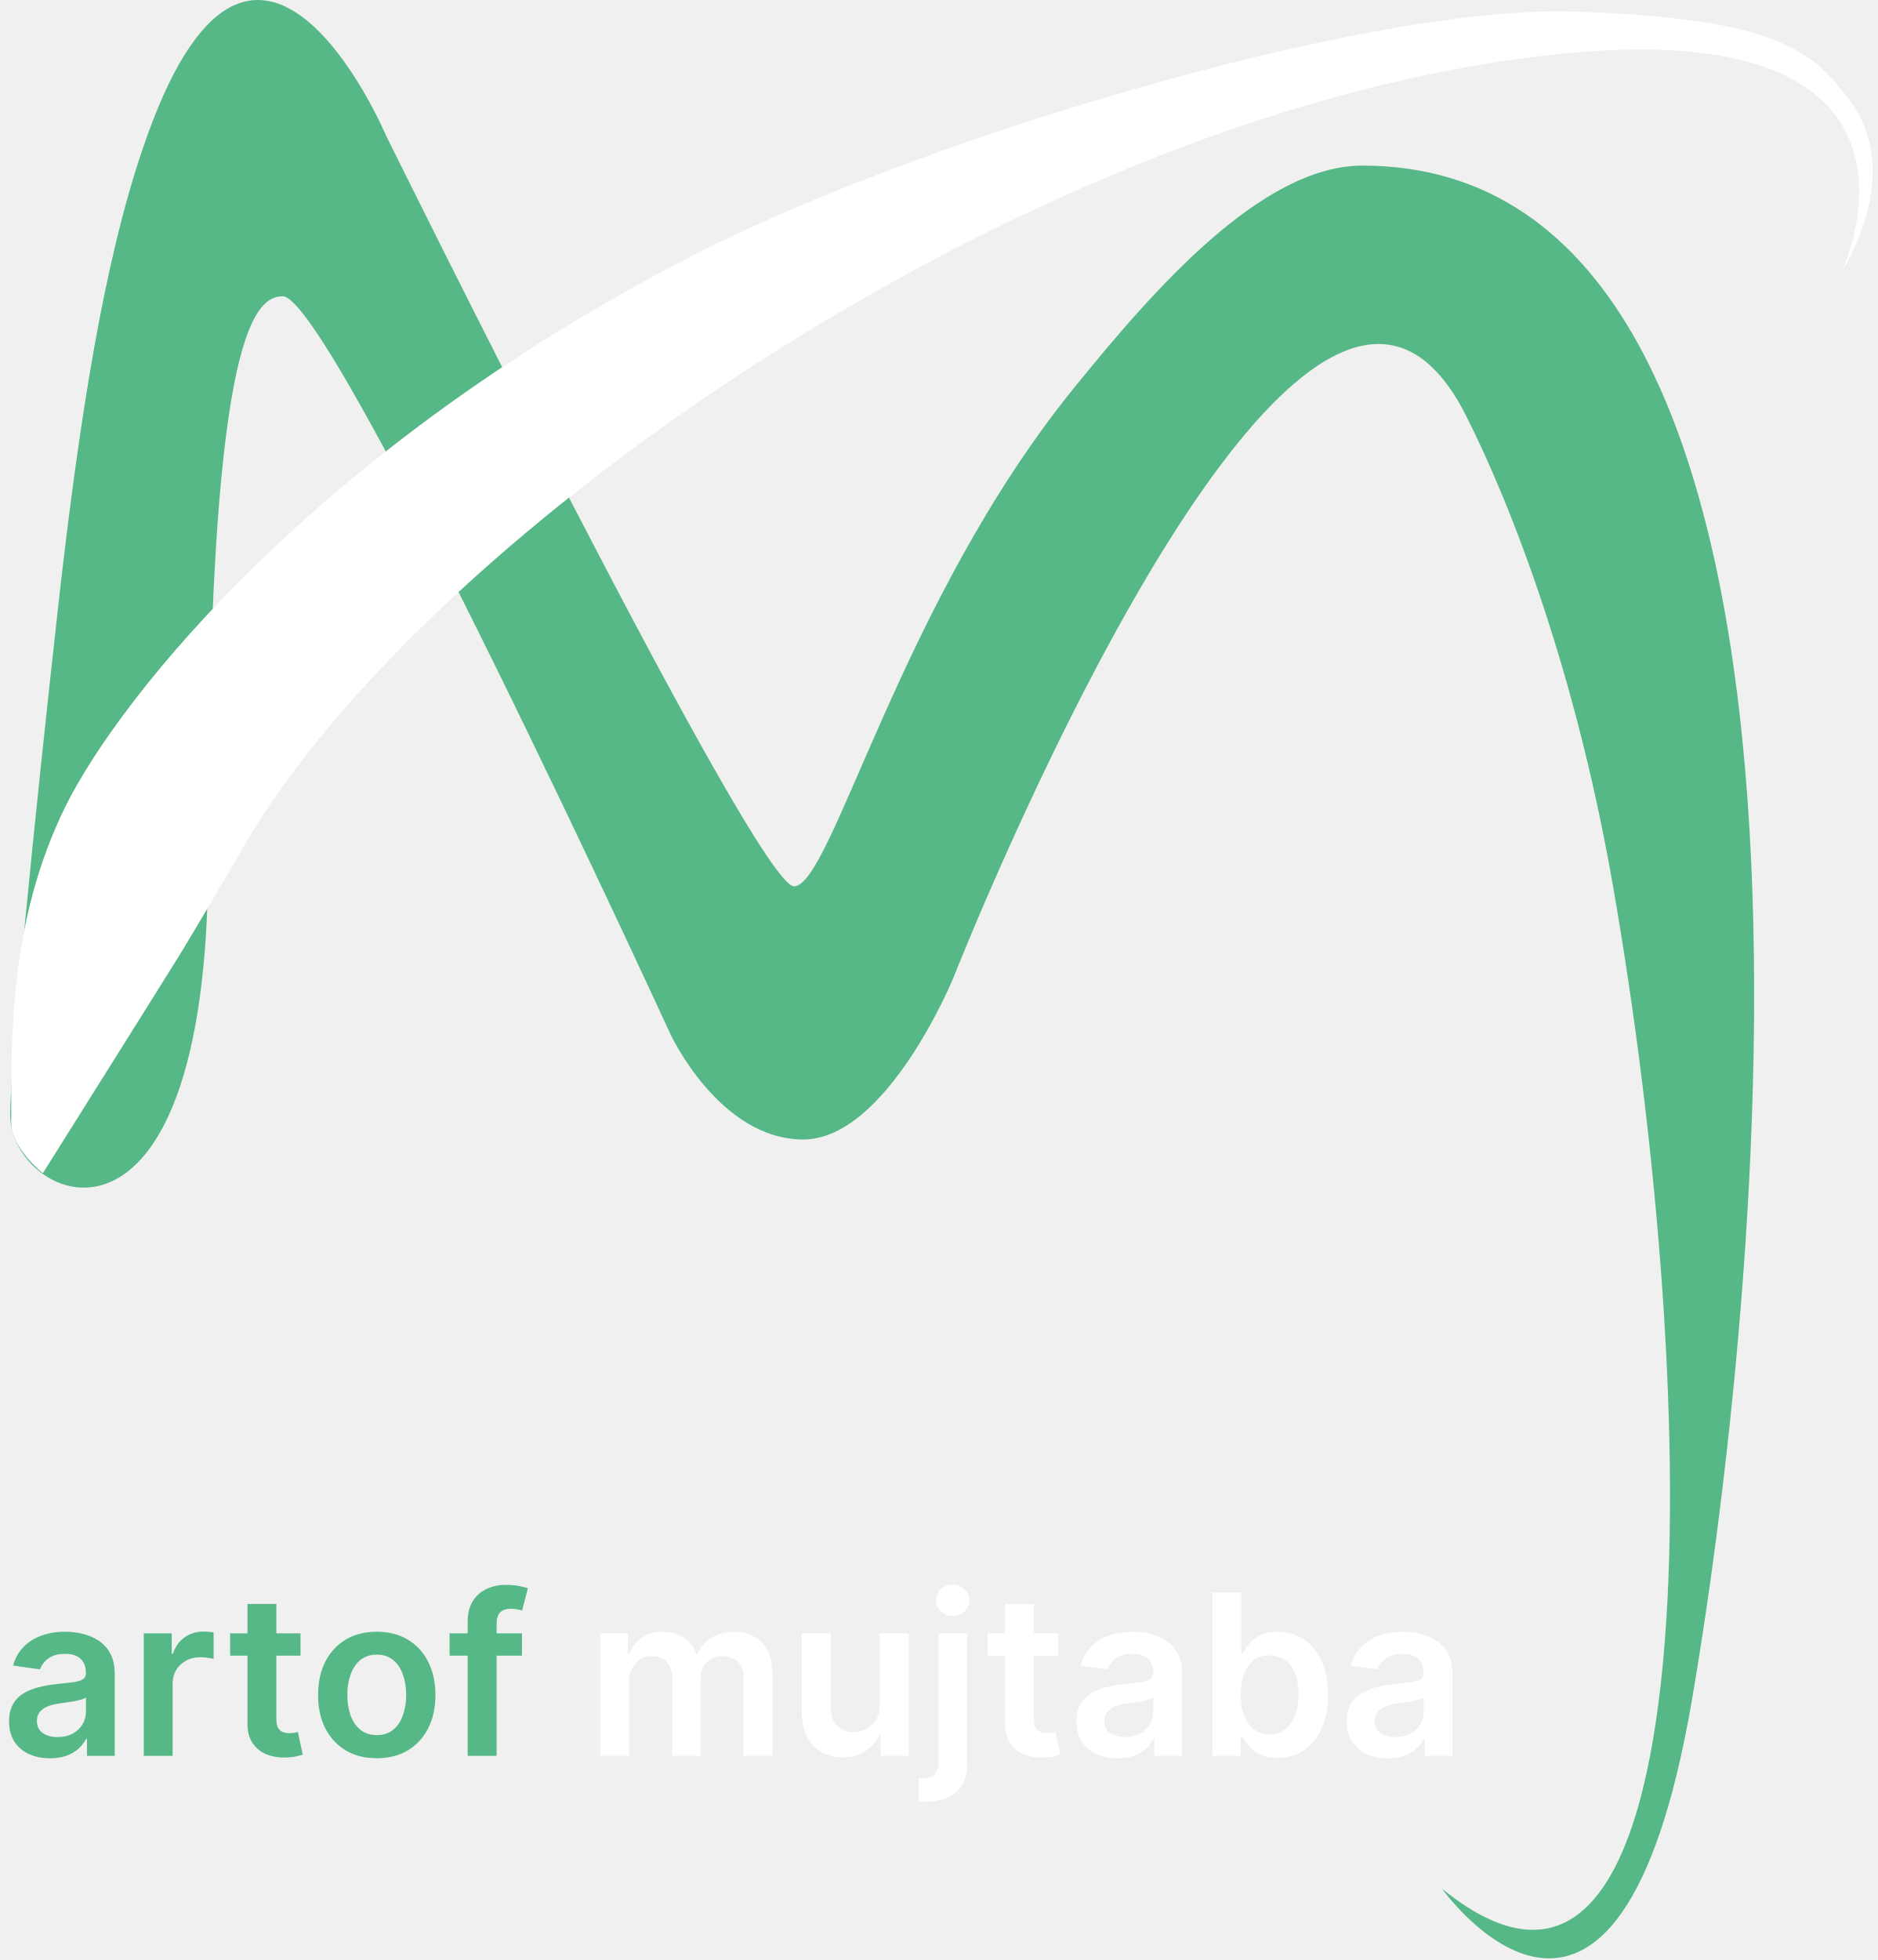
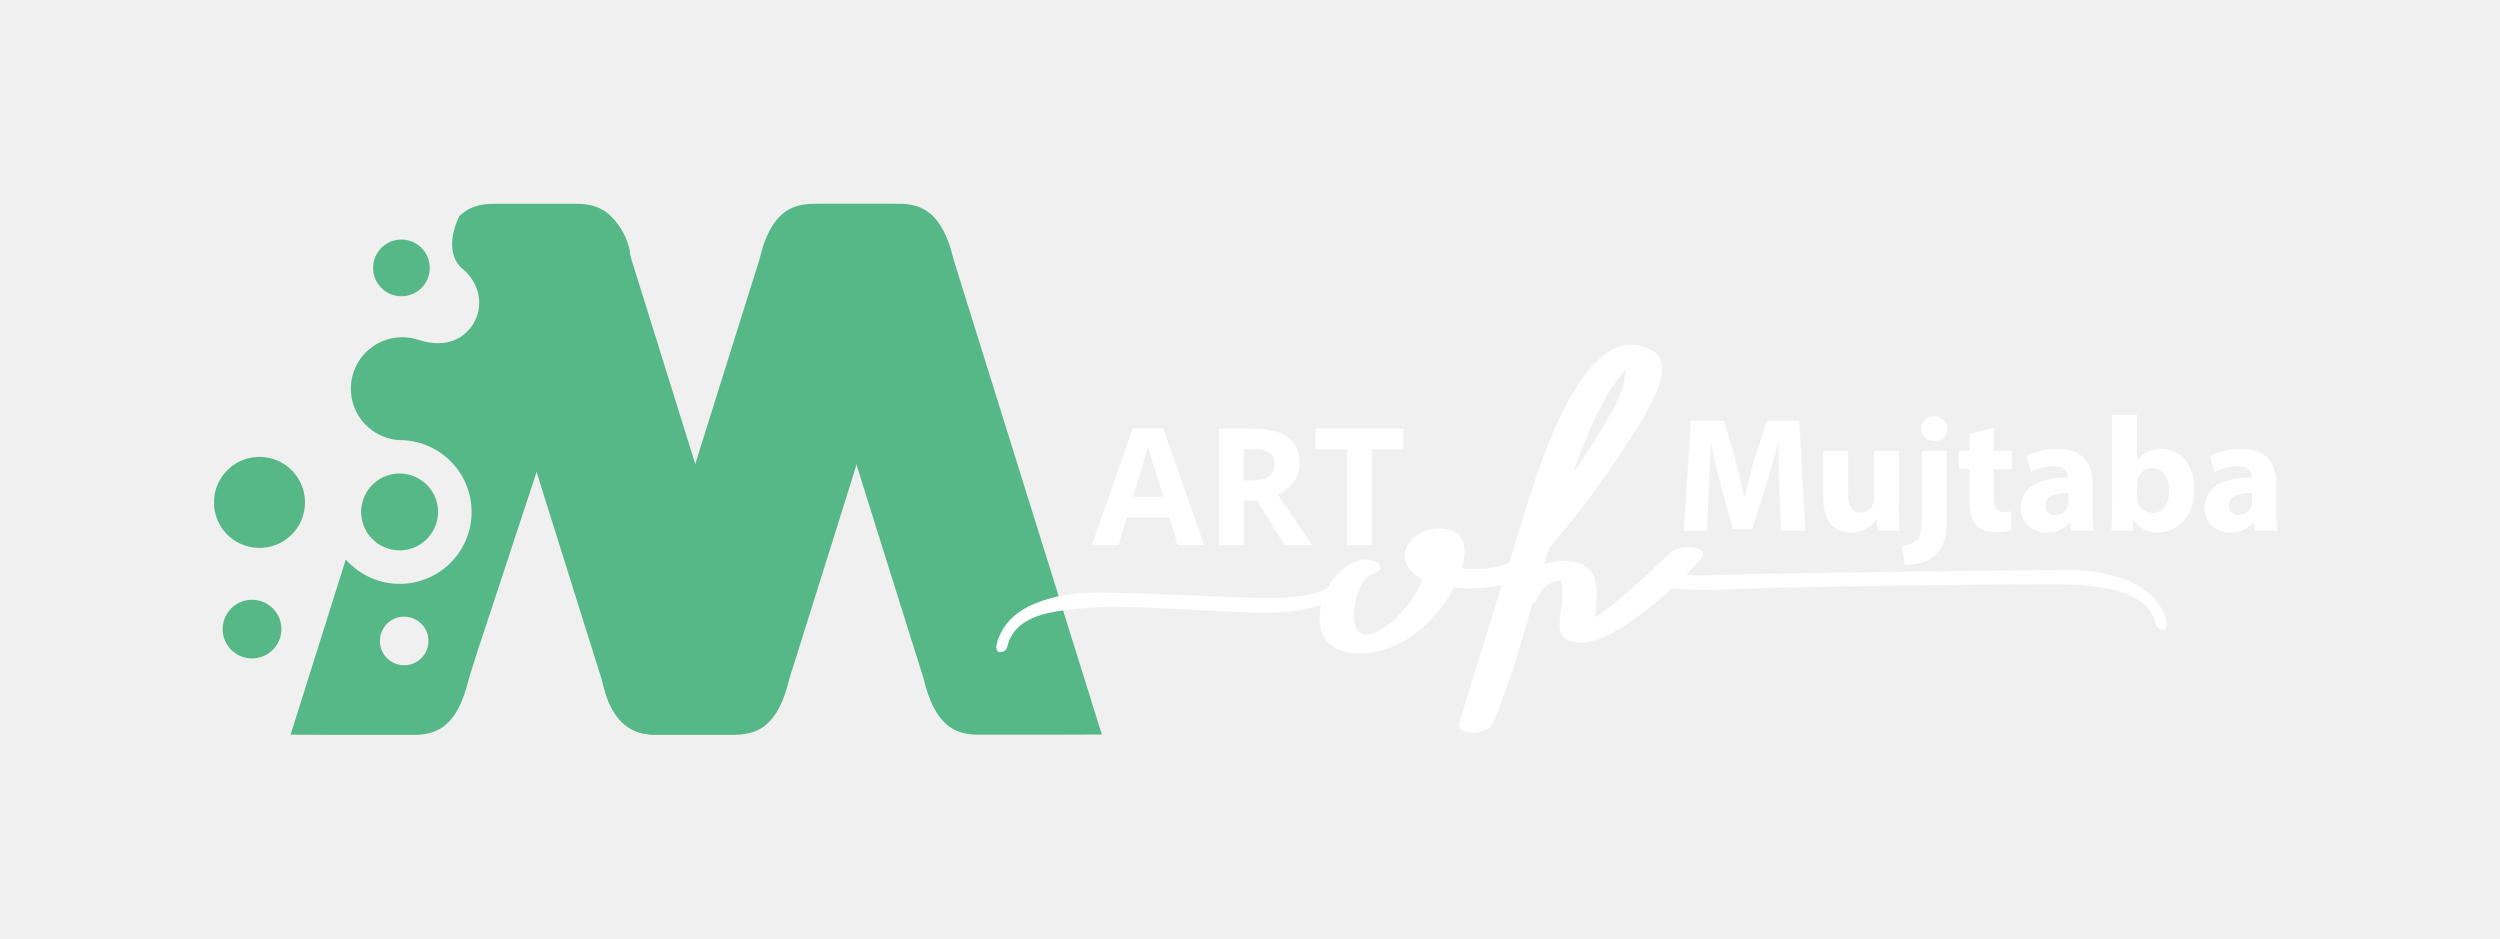
- <svg xmlns="http://www.w3.org/2000/svg" width="184" height="192" viewBox="0 0 184 192" fill="none">
-   <path d="M141.3 185.023C141.3 185.023 158.5 209.223 165.8 166.423C173.1 123.623 183.1 16.223 133.5 16.223C123.6 16.223 113 28.423 105.3 37.923C88.2 58.923 81.5 86.823 77.8 86.823C74.1 86.823 37.8 13.223 37.8 13.223C37.8 13.223 24.8 -17.377 14 14.523C10.2 25.623 7.8 40.923 5.8 58.523C3.3 80.923 1 103.823 1 109.223C1 117.723 20.4 126.723 20.4 84.123C20.4 33.823 24.7 29.023 27.7 29.023C32.5 29.023 65.7 101.323 65.7 101.323C65.7 101.323 70.5 111.623 78.7 111.623C86.9 111.623 93.4 95.823 93.4 95.823C93.4 95.823 127.5 9.023 143.6 40.623C148.3 49.923 154.4 66.023 158 86.523C167 137.923 167.7 206.423 141.3 185.023Z" fill="#56B887" />
-   <path d="M180.5 26.523C180.5 26.523 194 -2.277 144 6.523C94 15.323 38.9 55.323 23.2 84.123C23.2 84.123 18.9 91.423 17.8 93.223C16.7 95.023 4.2 114.923 4.2 114.923C4.2 114.923 1.1 112.523 1.1 109.923C1.1 101.523 0.9 90.223 6.4 79.023C11.8 68.123 31.4 43.723 67.9 25.023C89.8 13.723 133.4 0.623 153.8 1.123C174.6 1.723 177.6 5.223 181.1 9.623C186.8 17.023 180.5 26.523 180.5 26.523Z" fill="white" />
-   <path d="M4.906 172.242C4.146 172.242 3.461 172.107 2.852 171.836C2.247 171.56 1.768 171.154 1.414 170.617C1.065 170.081 0.891 169.419 0.891 168.633C0.891 167.956 1.016 167.396 1.266 166.953C1.516 166.51 1.857 166.156 2.289 165.891C2.721 165.625 3.208 165.424 3.75 165.289C4.297 165.148 4.862 165.047 5.445 164.984C6.148 164.911 6.719 164.846 7.156 164.789C7.594 164.727 7.911 164.633 8.109 164.508C8.312 164.378 8.414 164.177 8.414 163.906V163.859C8.414 163.271 8.24 162.815 7.891 162.492C7.542 162.169 7.039 162.008 6.383 162.008C5.69 162.008 5.141 162.159 4.734 162.461C4.333 162.763 4.062 163.12 3.922 163.531L1.281 163.156C1.49 162.427 1.833 161.818 2.312 161.328C2.792 160.833 3.378 160.464 4.07 160.219C4.763 159.969 5.529 159.844 6.367 159.844C6.945 159.844 7.521 159.911 8.094 160.047C8.667 160.182 9.19 160.406 9.664 160.719C10.138 161.026 10.518 161.445 10.805 161.977C11.096 162.508 11.242 163.172 11.242 163.969V172H8.523V170.352H8.43C8.258 170.685 8.016 170.997 7.703 171.289C7.396 171.576 7.008 171.807 6.539 171.984C6.076 172.156 5.531 172.242 4.906 172.242ZM5.641 170.164C6.208 170.164 6.701 170.052 7.117 169.828C7.534 169.599 7.854 169.297 8.078 168.922C8.307 168.547 8.422 168.138 8.422 167.695V166.281C8.333 166.354 8.182 166.422 7.969 166.484C7.76 166.547 7.526 166.602 7.266 166.648C7.005 166.695 6.747 166.737 6.492 166.773C6.237 166.81 6.016 166.841 5.828 166.867C5.406 166.924 5.029 167.018 4.695 167.148C4.362 167.279 4.099 167.461 3.906 167.695C3.714 167.924 3.617 168.221 3.617 168.586C3.617 169.107 3.807 169.5 4.188 169.766C4.568 170.031 5.052 170.164 5.641 170.164ZM14.086 172V160H16.828V162H16.953C17.172 161.307 17.547 160.773 18.078 160.398C18.615 160.018 19.227 159.828 19.914 159.828C20.07 159.828 20.245 159.836 20.438 159.852C20.635 159.862 20.799 159.88 20.93 159.906V162.508C20.81 162.466 20.62 162.43 20.359 162.398C20.104 162.362 19.857 162.344 19.617 162.344C19.102 162.344 18.638 162.456 18.227 162.68C17.82 162.898 17.5 163.203 17.266 163.594C17.031 163.984 16.914 164.435 16.914 164.945V172H14.086ZM29.445 160V162.187H22.547V160H29.445ZM24.25 157.125H27.078V168.391C27.078 168.771 27.135 169.063 27.25 169.266C27.37 169.464 27.526 169.599 27.719 169.672C27.912 169.745 28.125 169.781 28.359 169.781C28.537 169.781 28.698 169.768 28.844 169.742C28.995 169.716 29.109 169.693 29.188 169.672L29.664 171.883C29.513 171.935 29.297 171.992 29.016 172.055C28.74 172.117 28.401 172.154 28 172.164C27.292 172.185 26.654 172.078 26.086 171.844C25.518 171.604 25.068 171.234 24.734 170.734C24.406 170.234 24.245 169.609 24.25 168.859V157.125ZM36.916 172.234C35.744 172.234 34.728 171.977 33.869 171.461C33.01 170.945 32.343 170.224 31.869 169.297C31.4 168.37 31.166 167.286 31.166 166.047C31.166 164.807 31.4 163.721 31.869 162.789C32.343 161.857 33.01 161.133 33.869 160.617C34.728 160.102 35.744 159.844 36.916 159.844C38.088 159.844 39.103 160.102 39.963 160.617C40.822 161.133 41.486 161.857 41.955 162.789C42.429 163.721 42.666 164.807 42.666 166.047C42.666 167.286 42.429 168.37 41.955 169.297C41.486 170.224 40.822 170.945 39.963 171.461C39.103 171.977 38.088 172.234 36.916 172.234ZM36.932 169.969C37.567 169.969 38.098 169.794 38.525 169.445C38.953 169.091 39.27 168.617 39.478 168.023C39.692 167.43 39.799 166.768 39.799 166.039C39.799 165.305 39.692 164.641 39.478 164.047C39.27 163.448 38.953 162.971 38.525 162.617C38.098 162.263 37.567 162.086 36.932 162.086C36.281 162.086 35.739 162.263 35.307 162.617C34.88 162.971 34.559 163.448 34.346 164.047C34.137 164.641 34.033 165.305 34.033 166.039C34.033 166.768 34.137 167.43 34.346 168.023C34.559 168.617 34.88 169.091 35.307 169.445C35.739 169.794 36.281 169.969 36.932 169.969ZM51.145 160V162.187H44.051V160H51.145ZM45.824 172V158.867C45.824 158.06 45.991 157.388 46.324 156.852C46.663 156.315 47.116 155.914 47.684 155.648C48.251 155.383 48.882 155.25 49.574 155.25C50.064 155.25 50.499 155.289 50.879 155.367C51.259 155.445 51.54 155.516 51.723 155.578L51.16 157.766C51.04 157.729 50.889 157.693 50.707 157.656C50.525 157.615 50.322 157.594 50.098 157.594C49.572 157.594 49.199 157.721 48.98 157.977C48.767 158.227 48.66 158.586 48.66 159.055V172H45.824Z" fill="#56B887" />
-   <path d="M58.816 172V160H61.52V162.039H61.66C61.91 161.352 62.324 160.815 62.902 160.43C63.48 160.039 64.171 159.844 64.973 159.844C65.785 159.844 66.47 160.042 67.027 160.437C67.59 160.828 67.986 161.362 68.215 162.039H68.34C68.606 161.372 69.053 160.841 69.684 160.445C70.319 160.044 71.072 159.844 71.941 159.844C73.046 159.844 73.947 160.193 74.644 160.891C75.342 161.589 75.691 162.607 75.691 163.945V172H72.856V164.383C72.856 163.638 72.658 163.094 72.262 162.75C71.866 162.401 71.382 162.227 70.809 162.227C70.126 162.227 69.592 162.44 69.207 162.867C68.827 163.289 68.637 163.839 68.637 164.516V172H65.863V164.266C65.863 163.646 65.676 163.151 65.301 162.781C64.931 162.411 64.447 162.227 63.848 162.227C63.441 162.227 63.072 162.331 62.738 162.539C62.405 162.742 62.139 163.031 61.941 163.406C61.743 163.776 61.645 164.208 61.645 164.703V172H58.816ZM86.209 166.953V160H89.037V172H86.295V169.867H86.17C85.899 170.539 85.454 171.089 84.834 171.516C84.219 171.943 83.462 172.156 82.561 172.156C81.774 172.156 81.079 171.982 80.475 171.633C79.876 171.279 79.407 170.766 79.068 170.094C78.73 169.417 78.561 168.599 78.561 167.641V160H81.389V167.203C81.389 167.964 81.597 168.568 82.014 169.016C82.43 169.464 82.977 169.687 83.654 169.687C84.071 169.687 84.475 169.586 84.865 169.383C85.256 169.18 85.576 168.878 85.826 168.477C86.081 168.07 86.209 167.562 86.209 166.953ZM91.945 160H94.773V172.688C94.773 173.552 94.609 174.266 94.281 174.828C93.953 175.391 93.479 175.81 92.859 176.086C92.24 176.362 91.487 176.5 90.602 176.5C90.497 176.5 90.401 176.497 90.312 176.492C90.224 176.492 90.128 176.49 90.023 176.484V174.18C90.102 174.185 90.172 174.188 90.234 174.188C90.297 174.193 90.362 174.195 90.43 174.195C90.971 174.195 91.359 174.063 91.594 173.797C91.828 173.536 91.945 173.154 91.945 172.648V160ZM93.352 158.297C92.898 158.297 92.51 158.148 92.188 157.852C91.87 157.549 91.711 157.187 91.711 156.766C91.711 156.339 91.87 155.977 92.188 155.68C92.51 155.378 92.898 155.227 93.352 155.227C93.799 155.227 94.182 155.378 94.5 155.68C94.823 155.977 94.984 156.339 94.984 156.766C94.984 157.187 94.823 157.549 94.5 157.852C94.182 158.148 93.799 158.297 93.352 158.297ZM103.674 160V162.187H96.775V160H103.674ZM98.478 157.125H101.307V168.391C101.307 168.771 101.364 169.063 101.479 169.266C101.598 169.464 101.755 169.599 101.947 169.672C102.14 169.745 102.354 169.781 102.588 169.781C102.765 169.781 102.926 169.768 103.072 169.742C103.223 169.716 103.338 169.693 103.416 169.672L103.893 171.883C103.742 171.935 103.525 171.992 103.244 172.055C102.968 172.117 102.63 172.154 102.229 172.164C101.52 172.185 100.882 172.078 100.314 171.844C99.747 171.604 99.296 171.234 98.963 170.734C98.635 170.234 98.473 169.609 98.478 168.859V157.125ZM109.492 172.242C108.732 172.242 108.047 172.107 107.438 171.836C106.833 171.56 106.354 171.154 106 170.617C105.651 170.081 105.477 169.419 105.477 168.633C105.477 167.956 105.602 167.396 105.852 166.953C106.102 166.51 106.443 166.156 106.875 165.891C107.307 165.625 107.794 165.424 108.336 165.289C108.883 165.148 109.448 165.047 110.031 164.984C110.734 164.911 111.305 164.846 111.742 164.789C112.18 164.727 112.497 164.633 112.695 164.508C112.898 164.378 113 164.177 113 163.906V163.859C113 163.271 112.826 162.815 112.477 162.492C112.128 162.169 111.625 162.008 110.969 162.008C110.276 162.008 109.727 162.159 109.32 162.461C108.919 162.763 108.648 163.12 108.508 163.531L105.867 163.156C106.076 162.427 106.419 161.818 106.898 161.328C107.378 160.833 107.964 160.464 108.656 160.219C109.349 159.969 110.115 159.844 110.953 159.844C111.531 159.844 112.107 159.911 112.68 160.047C113.253 160.182 113.776 160.406 114.25 160.719C114.724 161.026 115.104 161.445 115.391 161.977C115.682 162.508 115.828 163.172 115.828 163.969V172H113.109V170.352H113.016C112.844 170.685 112.602 170.997 112.289 171.289C111.982 171.576 111.594 171.807 111.125 171.984C110.661 172.156 110.117 172.242 109.492 172.242ZM110.227 170.164C110.794 170.164 111.286 170.052 111.703 169.828C112.12 169.599 112.44 169.297 112.664 168.922C112.893 168.547 113.008 168.138 113.008 167.695V166.281C112.919 166.354 112.768 166.422 112.555 166.484C112.346 166.547 112.112 166.602 111.852 166.648C111.591 166.695 111.333 166.737 111.078 166.773C110.823 166.81 110.602 166.841 110.414 166.867C109.992 166.924 109.615 167.018 109.281 167.148C108.948 167.279 108.685 167.461 108.492 167.695C108.299 167.924 108.203 168.221 108.203 168.586C108.203 169.107 108.393 169.5 108.773 169.766C109.154 170.031 109.638 170.164 110.227 170.164ZM118.797 172V156H121.625V161.984H121.742C121.888 161.693 122.094 161.383 122.359 161.055C122.625 160.721 122.984 160.437 123.438 160.203C123.891 159.964 124.469 159.844 125.172 159.844C126.099 159.844 126.935 160.081 127.68 160.555C128.43 161.023 129.023 161.719 129.461 162.641C129.904 163.557 130.125 164.682 130.125 166.016C130.125 167.333 129.909 168.453 129.477 169.375C129.044 170.297 128.456 171 127.711 171.484C126.966 171.969 126.122 172.211 125.18 172.211C124.492 172.211 123.922 172.096 123.469 171.867C123.016 171.638 122.651 171.362 122.375 171.039C122.104 170.711 121.893 170.401 121.742 170.109H121.578V172H118.797ZM121.57 166C121.57 166.776 121.68 167.456 121.898 168.039C122.122 168.622 122.443 169.078 122.859 169.406C123.281 169.729 123.792 169.891 124.391 169.891C125.016 169.891 125.539 169.724 125.961 169.391C126.383 169.052 126.701 168.591 126.914 168.008C127.133 167.419 127.242 166.75 127.242 166C127.242 165.255 127.135 164.594 126.922 164.016C126.708 163.437 126.391 162.984 125.969 162.656C125.547 162.328 125.021 162.164 124.391 162.164C123.786 162.164 123.273 162.323 122.852 162.641C122.43 162.958 122.109 163.404 121.891 163.977C121.677 164.549 121.57 165.224 121.57 166ZM135.982 172.242C135.222 172.242 134.537 172.107 133.928 171.836C133.324 171.56 132.844 171.154 132.49 170.617C132.141 170.081 131.967 169.419 131.967 168.633C131.967 167.956 132.092 167.396 132.342 166.953C132.592 166.51 132.933 166.156 133.365 165.891C133.798 165.625 134.285 165.424 134.826 165.289C135.373 165.148 135.938 165.047 136.521 164.984C137.225 164.911 137.795 164.846 138.232 164.789C138.67 164.727 138.988 164.633 139.186 164.508C139.389 164.378 139.49 164.177 139.49 163.906V163.859C139.49 163.271 139.316 162.815 138.967 162.492C138.618 162.169 138.115 162.008 137.459 162.008C136.766 162.008 136.217 162.159 135.811 162.461C135.41 162.763 135.139 163.12 134.998 163.531L132.357 163.156C132.566 162.427 132.91 161.818 133.389 161.328C133.868 160.833 134.454 160.464 135.146 160.219C135.839 159.969 136.605 159.844 137.443 159.844C138.021 159.844 138.597 159.911 139.17 160.047C139.743 160.182 140.266 160.406 140.74 160.719C141.214 161.026 141.594 161.445 141.881 161.977C142.173 162.508 142.318 163.172 142.318 163.969V172H139.6V170.352H139.506C139.334 170.685 139.092 170.997 138.779 171.289C138.472 171.576 138.084 171.807 137.615 171.984C137.152 172.156 136.607 172.242 135.982 172.242ZM136.717 170.164C137.285 170.164 137.777 170.052 138.193 169.828C138.61 169.599 138.93 169.297 139.154 168.922C139.383 168.547 139.498 168.138 139.498 167.695V166.281C139.41 166.354 139.258 166.422 139.045 166.484C138.837 166.547 138.602 166.602 138.342 166.648C138.081 166.695 137.824 166.737 137.568 166.773C137.313 166.81 137.092 166.841 136.904 166.867C136.482 166.924 136.105 167.018 135.771 167.148C135.438 167.279 135.175 167.461 134.982 167.695C134.79 167.924 134.693 168.221 134.693 168.586C134.693 169.107 134.883 169.5 135.264 169.766C135.644 170.031 136.128 170.164 136.717 170.164Z" fill="white" />
+ <svg xmlns="http://www.w3.org/2000/svg" version="1.1" id="Layer_1" x="0px" y="0px" viewBox="0 0 2690.3 1010.1" style="enable-background:new 0 0 2690.3 1010.1;" xml:space="preserve">
+   <style type="text/css">
+ 	.st0{fill:#56B887;}
+ 	.st1{fill:#56B887;stroke:#231F20;stroke-width:3;stroke-miterlimit:10;}
+ 	.st2{fill:#FFFFFF;}
+ </style>
+   <g>
+     <g>
+       <g>
+         <path class="st0" d="M859.8,298.6c10,37.9,134.1,431.6,134.1,431.6c12.3,52.3,35.1,59.3,55.5,60.4h89.4l46.9-0.2l-159.4-510.7     c-12.3-52.3-35.1-59.3-55.5-60.4c0,0-35.1,0-89.4,0c-54.3,0-61.3,52.7-61.3,52.7S847.9,253.7,859.8,298.6z" />
+         <path class="st0" d="M513.1,298.6c10,37.9,134.1,431.6,134.1,431.6c12.3,52.3,35.1,59.3,55.5,60.4h89.4l25.7-68.3L679.7,279.8     c-12.3-52.3-35.1-59.3-55.5-60.4c0,0-35.1,0-89.4,0c-18.2,0-29.4,5.9-38.5,13.7c-18.1,15.6,27.2,44.8,27.2,44.8     S501.2,253.7,513.1,298.6z" />
+         <g>
+           <path class="st0" d="M983.6,298.6c-10,37.9-134.1,431.6-134.1,431.6c-12.3,52.3-35.1,59.3-55.5,60.4c0,0-35.1,0-89.4,0      c-48.2,0-54.7-52.7-54.7-52.7s21.2,18.4,33.1-26.5c10-37.9,134.1-431.6,134.1-431.6c12.3-52.3,35-59.3,55.5-60.4      c0,0,35.1,0,89.4,0c54.3,0,61.3,52.7,61.3,52.7S995.4,253.7,983.6,298.6z" />
+         </g>
+         <path class="st1" d="M404.2,559.6c-1.3-1-2.7-1.9-4.1-2.8C401.4,557.8,402.7,558.7,404.2,559.6z" />
+         <path class="st1" d="M404.2,559.6c-1.3-1-2.7-1.9-4.1-2.8C401.4,557.8,402.7,558.7,404.2,559.6z" />
+         <path class="st1" d="M404.2,559.6c-1.3-1-2.7-1.9-4.1-2.8C401.4,557.8,402.7,558.7,404.2,559.6z" />
+         <path class="st0" d="M319.1,569.2c-15.8,22-46.4,27-68.4,11.3c-22-15.8-27-46.4-11.3-68.4c15.8-22,46.4-27,68.4-11.3     C329.8,516.6,334.8,547.2,319.1,569.2z" />
+         <path class="st0" d="M296.9,695.4c-10.2,14.2-29.9,17.4-44.1,7.3c-14.2-10.2-17.4-29.9-7.3-44.1c10.2-14.2,29.9-17.4,44.1-7.3     C303.9,661.5,307.1,681.2,296.9,695.4z" />
+         <path class="st0" d="M456.8,306.1c-9.8,13.7-28.9,16.8-42.6,7c-13.7-9.8-16.8-28.9-7-42.6c9.8-13.7,28.9-16.8,42.6-7     C463.4,273.3,466.6,292.4,456.8,306.1z" />
+         <path class="st0" d="M463.6,575c-13.3,18.6-39.2,22.8-57.7,9.5c-18.6-13.3-22.8-39.2-9.5-57.7c13.3-18.6,39.2-22.8,57.7-9.5     C472.7,530.6,477,556.4,463.6,575z" />
+         <path class="st0" d="M617,219.4c-54.3,0-89.4,0-89.4,0c-8.7,0.5-17.8,2-26.3,7.6c-2.3,1.5-7,5.6-7,5.6c-14.4,30-6.1,48.9,3,56.3     c19.2,15.4,24.6,42.2,10.3,62.2c-13.1,18.3-34.9,22.1-57.3,14.6c-22.4-7.4-47.9,0.1-62.4,20.3c-17.8,24.9-12.1,59.4,12.7,77.3     c4.7,3.3,9.7,5.9,14.9,7.6c4.5,1.5,9.1,2.4,13.7,2.7c1.7,0,3.3,0,5,0.1c0,0,0.1,0,0.1,0c14.2,0.8,28.4,5.4,40.9,14.4     c34.7,24.9,42.7,73.2,17.8,107.9c-24.9,34.7-73.2,42.7-107.9,17.8c-4.8-3.5-9.2-7.4-13-11.7l-59.4,188.5l46.9,0.2h89.4     c20.5-1.1,43.3-8.2,55.5-60.4c0,0,4.2-13.2,11-34.9c0.3-0.9,0.7-1.7,1-2.6C558.6,565.8,615,393.4,615,393.4     c8.7-21,11.1-36.5,9.8-48.4c7.1-23.3,12.1-40,13.8-46.4c11.8-44.9,39.6-26.5,39.6-26.5S671.3,219.4,617,219.4z M456.2,705     c-8.4,11.7-24.7,14.4-36.5,6c-11.7-8.4-14.4-24.7-6-36.5c8.4-11.7,24.7-14.4,36.5-6C461.9,677,464.6,693.3,456.2,705z" />
+       </g>
+     </g>
+     <g>
+       <g>
+         <path class="st2" d="M1267.4,586.7l-9.1-29.8h-45.7l-9.1,29.8h-28.6l44.2-125.8h32.5l44.4,125.8H1267.4z M1252,534.6l-9.1-29.1     c-0.6-1.9-1.3-4.4-2.3-7.5c-0.9-3.1-1.9-6.2-2.8-9.3s-1.7-5.9-2.3-8.3c-0.6,2.3-1.4,5.2-2.4,8.7c-1,3.5-2,6.7-2.9,9.8     c-0.9,3.1-1.6,5.3-2,6.6l-9,29.1H1252z" />
+         <path class="st2" d="M1348.3,461.4c11.4,0,20.8,1.4,28.2,4.1c7.4,2.7,12.9,6.9,16.5,12.4c3.6,5.5,5.4,12.5,5.4,21     c0,5.7-1.1,10.7-3.3,15c-2.2,4.3-5,7.9-8.6,10.9c-3.5,3-7.4,5.4-11.5,7.3l36.9,54.6h-29.5l-29.9-48.1h-14.1v48.1h-26.6V461.4     H1348.3z M1346.4,483.2h-8.1V517h8.6c8.8,0,15.1-1.5,18.9-4.4c3.8-2.9,5.7-7.3,5.7-13c0-5.9-2-10.2-6.1-12.7     C1361.3,484.4,1355,483.2,1346.4,483.2z" />
+         <path class="st2" d="M1476.1,586.7h-26.6V483.5h-34v-22.1h94.6v22.1h-34V586.7z" />
+       </g>
+     </g>
+     <g>
+       <g>
+         <path class="st2" d="M2331.8,671.5c-0.5-3.9-1.8-7.7-3.3-11.3c-7.5-17.4-21.3-28.1-38.3-35.1c-22.2-9.2-45.6-12-69.2-11.9     c-32.7,0.1-322.3,3.8-355.1,5c-17.3,0.6-34.6,1.4-51.8,0.6c6-6.1,11.7-12.2,16.7-18.1c11-12.9-22.9-14.7-31.4-7.4     c-15,13-28.8,27.3-43.8,40.4c-10.7,9.4-21.8,18.7-33.4,26.9c-1.2,0.9-3.5,2.1-5.8,3.5c0.2-1.9,0.5-3.8,0.8-5.8     c2.8-29.2,2.3-52.1-29.9-54.7c-7.9-0.6-16.8,0.5-25.4,3.2c1.5-4.9,2.9-9.7,4.5-14.6c0.3-1,0.7-2.1,1-3.1     c31.2-35.5,59.6-74.2,84.3-112.8c17-26.6,55.7-83,25.8-99.3c-80.3-43.8-133.1,165-146.1,205.4c-21,65.3-41.3,130.8-61.1,196.1     c-4,13.1,30.9,13.2,36.4,0c17.6-42.7,30.1-86.1,42.6-129.3c2.5-1.5,4.4-3.3,5.5-5.6c4.9-11.7,13-18.1,24.5-19.2     c1.7,3.8,2.4,8,2,12.5c0.7,10.4-2.4,21.6-2.9,32.2c-0.4,8.4,0.8,14.8,7.6,18.9c13.2,7.9,34.1,1.6,50.5-7.7     c20.4-11.6,43.1-29,63.1-47.4c26.8,3.5,53.7,1.7,80.6,0.5c33.5-1.6,323.9-6.2,357.5-3.9c18,1.3,35.8,3.4,52.6,10.3     c14.6,6,25.7,15.3,29.5,31.4c0.4,1.8,1.5,4,3,4.8c1.9,1.1,4.8,1.9,6.6,1.1C2330.8,676.6,2332.1,673.4,2331.8,671.5z      M1733.8,417.8c4.2-7,12.7-15,16.5-21.9c0.1,0.5,0.2,0.8,0.3,0.8c-2.7,7.5-2.3,15.7-5.4,23.8c-5.1,12.9-12.2,25.8-19.7,38.2     c-10,16.8-21,33.4-32.5,49.9C1703.7,477.6,1716.5,446.7,1733.8,417.8z" />
+         <path class="st2" d="M1625.7,604.9L1625.7,604.9c-12.9,6.5-28.1,7.4-40.3,7.3c-4,0-8.1-0.1-12.1-0.6c3.4-11.7,4.1-22.7,0.1-31.2     c-6.5-14.1-34.5-16.6-51.2-2.2c-20.6,17.7-7.1,36.6,6,43.8c0.8,0.4,1.7,0.8,2.6,1.3c-0.4,1.2-0.8,2.1-1,2.6     c-6.8,15.7-18.8,32.7-33.6,44.4c-56.6,45.2-41.2-44.9-20.8-51.9c23.9-8.1,1.1-19.4-12.4-15.5c-15.4,4.5-26.7,15.9-33.8,29.2     c-6.9,4.8-14.9,6.9-23.1,8.3c-26.2,4.5-52.5,3.1-78.8,2.2c-32.7-1.1-111.7-4.8-144.4-5c-23.6-0.1-47.1,2.7-69.2,11.9     c-17,7.1-30.8,17.7-38.3,35.1c-1.5,3.6-2.8,7.5-3.3,11.3c-0.3,1.8,1,5.1,2.4,5.6c1.8,0.7,4.7-0.1,6.6-1.2c1.5-0.8,2.6-3,3-4.8     c3.9-16.1,14.9-25.5,29.5-31.4c16.9-6.9,43.4-9,61.4-10.3c33.6-2.4,104.5,2.3,138.1,3.9c27.9,1.3,56,3.2,83.8-0.8     c8.5-1.2,17.1-3.2,25.1-6.2c-1.2,4.7-1.8,9.4-2,13.9c-1.1,26.6,19.3,39.5,46,38.6c26.8-0.9,53.8-15.1,75-37.4     c8.5-8.9,17.1-21,23.7-33.6c27.9,3.1,61.3-1.2,86-15.9C1667.1,606.7,1635.1,600.1,1625.7,604.9z" />
+       </g>
+       <g>
+         <g>
+           <path class="st2" d="M1914.8,525.9c-0.6-14.3-1.1-31.4-1-48.7h-0.5c-3.8,15.1-8.7,32-13.2,45.9l-14.5,46.1h-20.8l-12.7-45.7      c-3.8-13.9-7.7-30.7-10.7-46.3h-0.4c-0.6,16.1-1.2,34.4-2,49.1l-2.2,44.9h-24.8l7.6-118.3h35.7l11.5,39.5      c3.7,13.6,7.4,28.4,10,42.3h0.6c3.2-13.7,7.2-29.3,11.3-42.5l12.6-39.4h35l6.4,118.3h-26L1914.8,525.9z" />
+           <path class="st2" d="M2043.3,543.6c0,11.2,0.3,20.4,0.7,27.5h-23.2l-1.2-12.1h-0.6c-3.4,5.3-11.4,14.1-26.8,14.1      c-17.5,0-30.2-10.9-30.2-37.3v-50.5h26.8v46.2c0,12.6,4,20.1,13.5,20.1c7.3,0,11.6-5,13.3-9.4c0.7-1.6,1-3.5,1-5.7v-51.2h26.8      V543.6z" />
+           <path class="st2" d="M2047.1,587c6.9-0.6,12.4-2.2,15.7-5.7c3.9-4,5.3-10.9,5.3-28v-68.1h26.8v74.6c0,18.7-4.1,30.1-12.1,37.6      c-7.9,7.2-20.4,10.5-33.2,10.5L2047.1,587z M2095.6,461.3c0,7.4-5.4,13.3-14.4,13.3c-8.5,0-13.9-5.9-13.9-13.3      c0-7.6,5.6-13.4,14.2-13.4C2090.1,447.9,2095.5,453.7,2095.6,461.3z" />
+           <path class="st2" d="M2145.6,460.7v24.5h19.2v19.7h-19.2V536c0,10.4,2.6,15.1,10.5,15.1c3.4,0,6.1-0.4,7.9-0.8l0.2,20.3      c-3.4,1.2-9.8,2.3-17.3,2.3c-8.6,0-15.8-3-20.1-7.5c-5-5.1-7.4-13.3-7.4-25.5v-35.1H2108v-19.7h11.4v-18.5L2145.6,460.7z" />
+           <path class="st2" d="M2229.1,571.1l-1.6-8.5h-0.6c-5.6,6.8-14.4,10.5-24.5,10.5c-17.5,0-27.8-12.6-27.8-26.3      c0-22.4,20-33,50.4-33v-1.1c0-4.6-2.5-11.1-15.7-11.1c-8.8,0-18,3-23.7,6.4l-4.9-17.1c6-3.4,17.7-7.7,33.4-7.7      c28.6,0,37.7,16.9,37.7,37.1v30c0,8.2,0.4,16,1.4,20.8H2229.1z M2225.9,530.5c-14.1-0.1-24.9,3.3-24.9,13.5      c0,6.9,4.5,10.3,10.6,10.3c6.5,0,12.1-4.4,13.8-9.9c0.4-1.4,0.5-3,0.5-4.6V530.5z" />
+           <path class="st2" d="M2272.2,571.1c0.4-5.7,0.7-15.9,0.7-25.7v-99h26.7v49h0.4c5.1-7.4,14-12.2,25.9-12.2      c20.6,0,35.7,17.1,35.5,43.4c0,31-19.6,46.4-39.3,46.4c-10,0-19.7-3.7-25.7-13.9h-0.4l-1.1,12H2272.2z M2299.6,534.6      c0,1.7,0.2,3.3,0.5,4.7c1.8,7.1,7.9,12.7,15.7,12.7c11.3,0,18.4-8.8,18.4-24.3c0-13.4-6-23.9-18.4-23.9c-7.4,0-14,5.4-15.7,13.2      c-0.3,1.5-0.5,3.2-0.5,4.9V534.6z" />
+           <path class="st2" d="M2426.8,571.1l-1.6-8.5h-0.6c-5.6,6.8-14.4,10.5-24.5,10.5c-17.5,0-27.8-12.6-27.8-26.3      c0-22.4,20-33,50.4-33v-1.1c0-4.6-2.5-11.1-15.7-11.1c-8.8,0-18,3-23.7,6.4l-4.9-17.1c6-3.4,17.7-7.7,33.4-7.7      c28.6,0,37.7,16.9,37.7,37.1v30c0,8.2,0.4,16,1.4,20.8H2426.8z M2423.6,530.5c-14.1-0.1-24.9,3.3-24.9,13.5      c0,6.9,4.5,10.3,10.6,10.3c6.5,0,12.1-4.4,13.8-9.9c0.4-1.4,0.5-3,0.5-4.6V530.5z" />
+         </g>
+       </g>
+     </g>
+   </g>
</svg>
